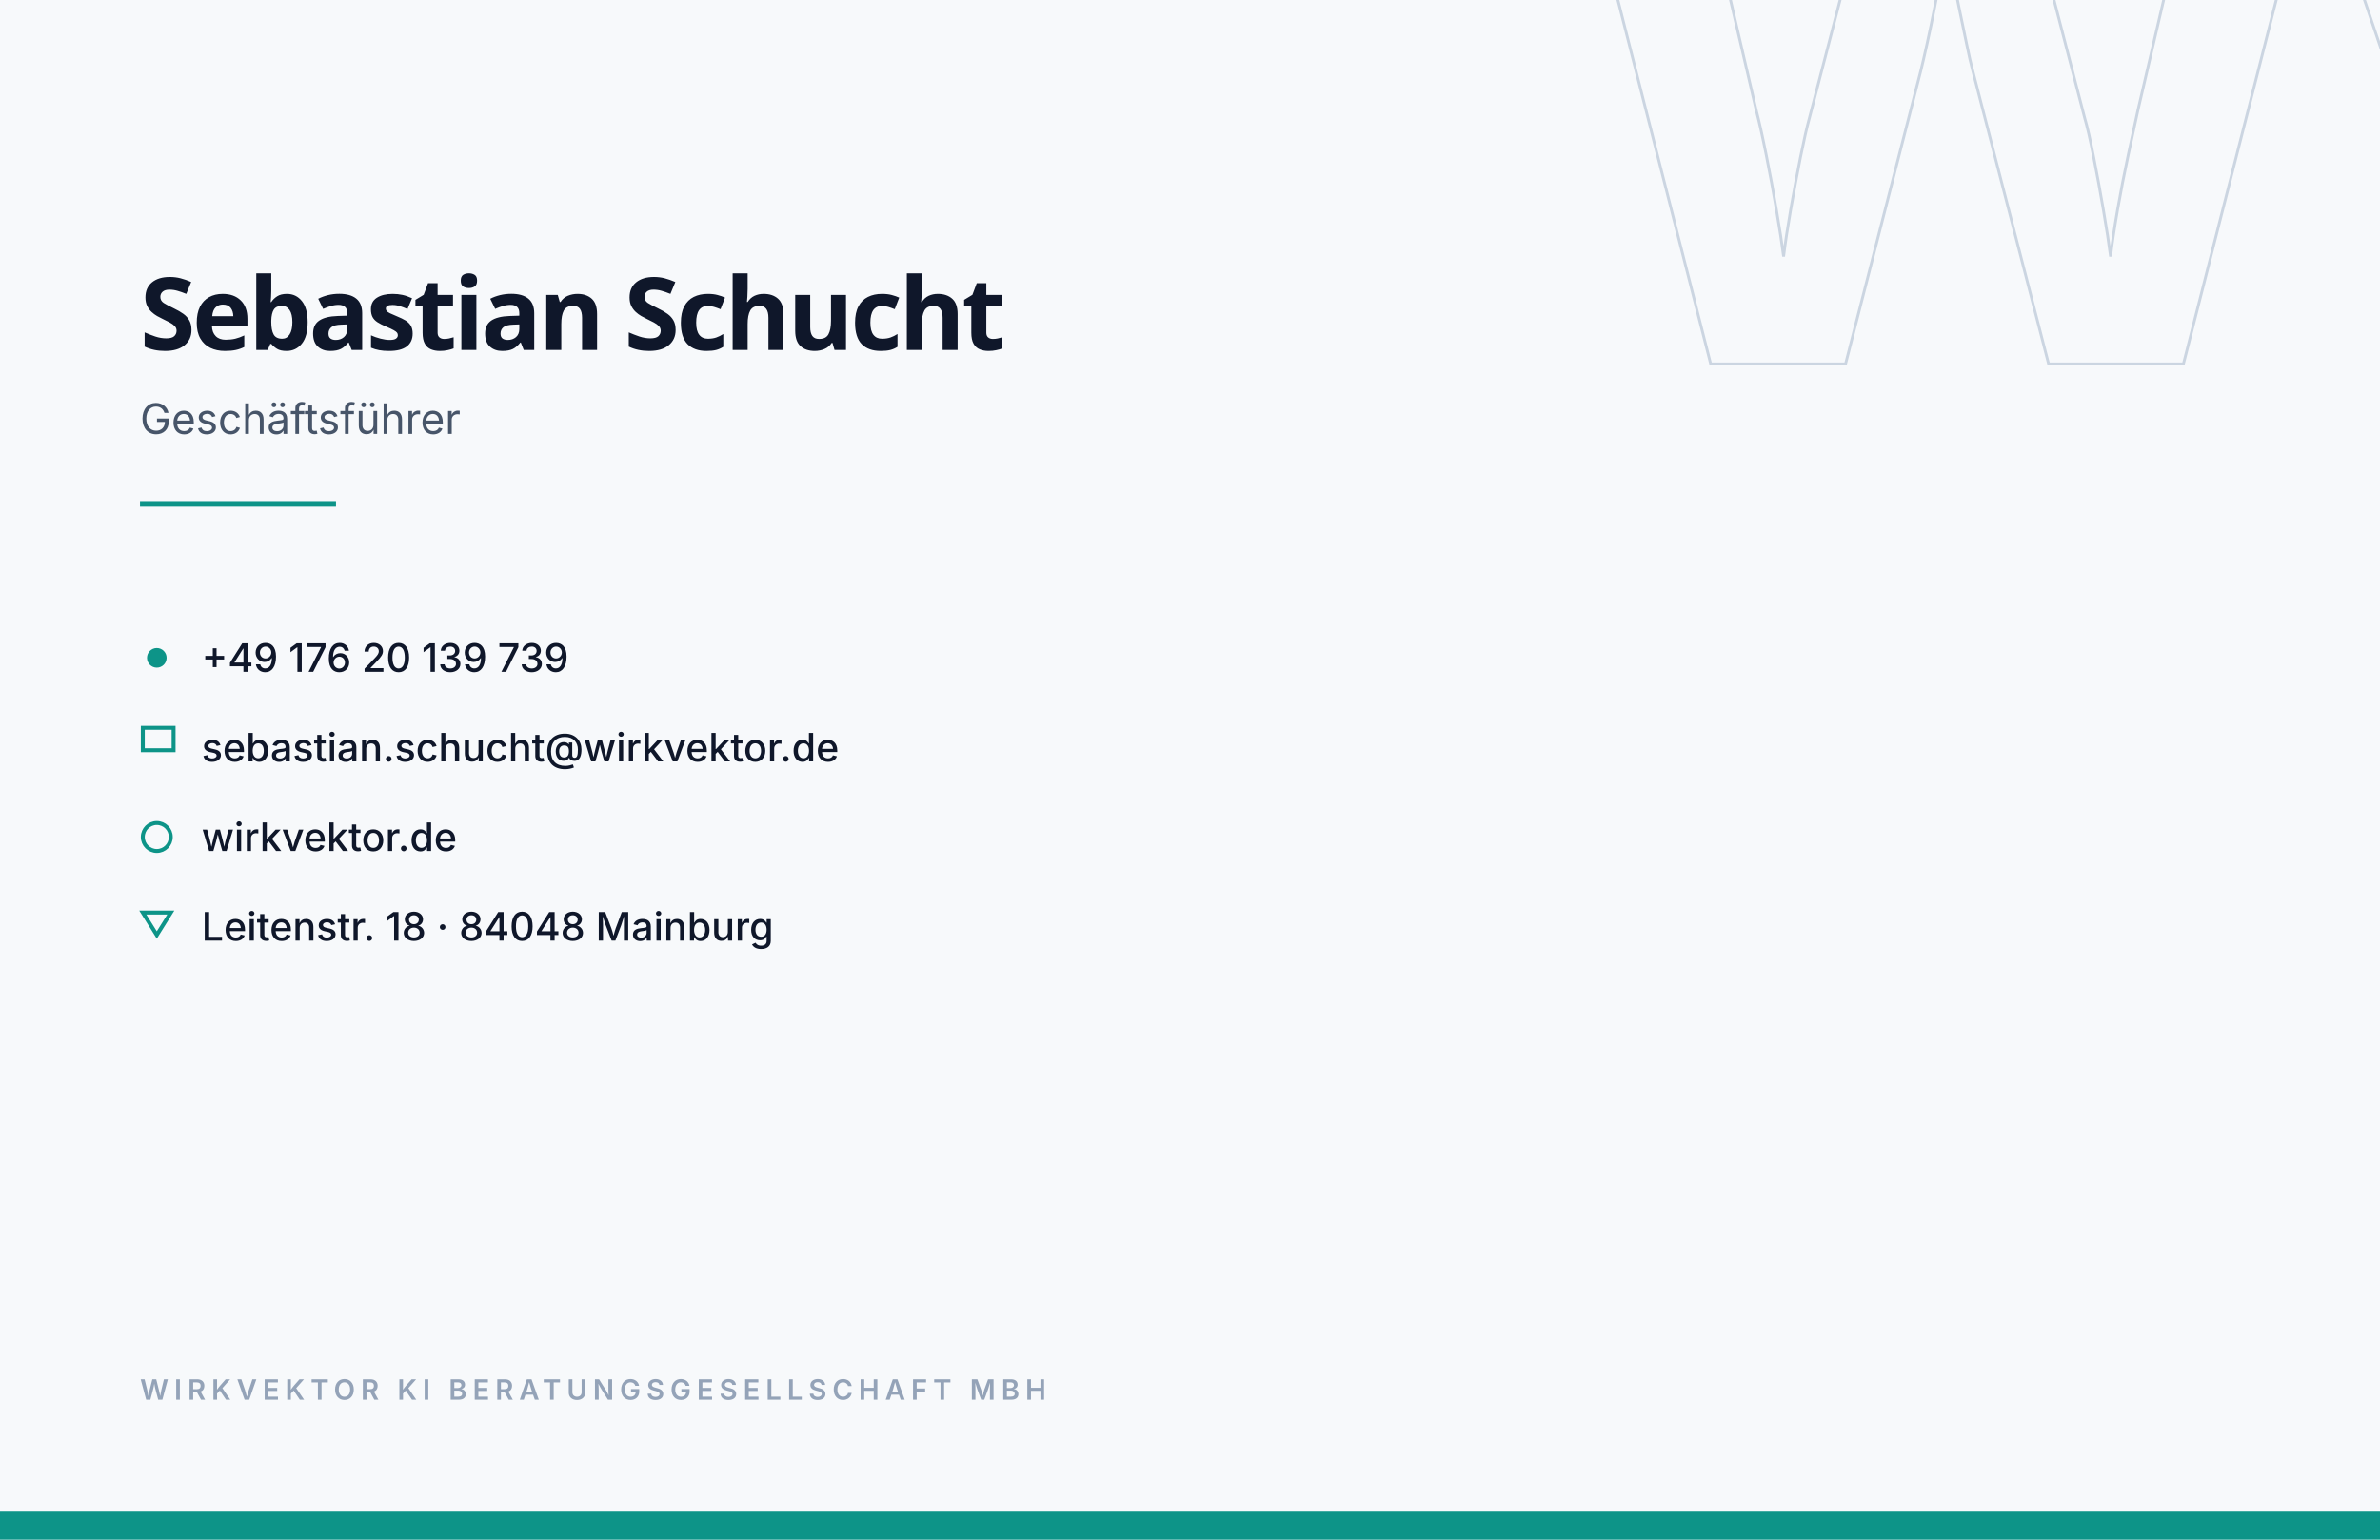
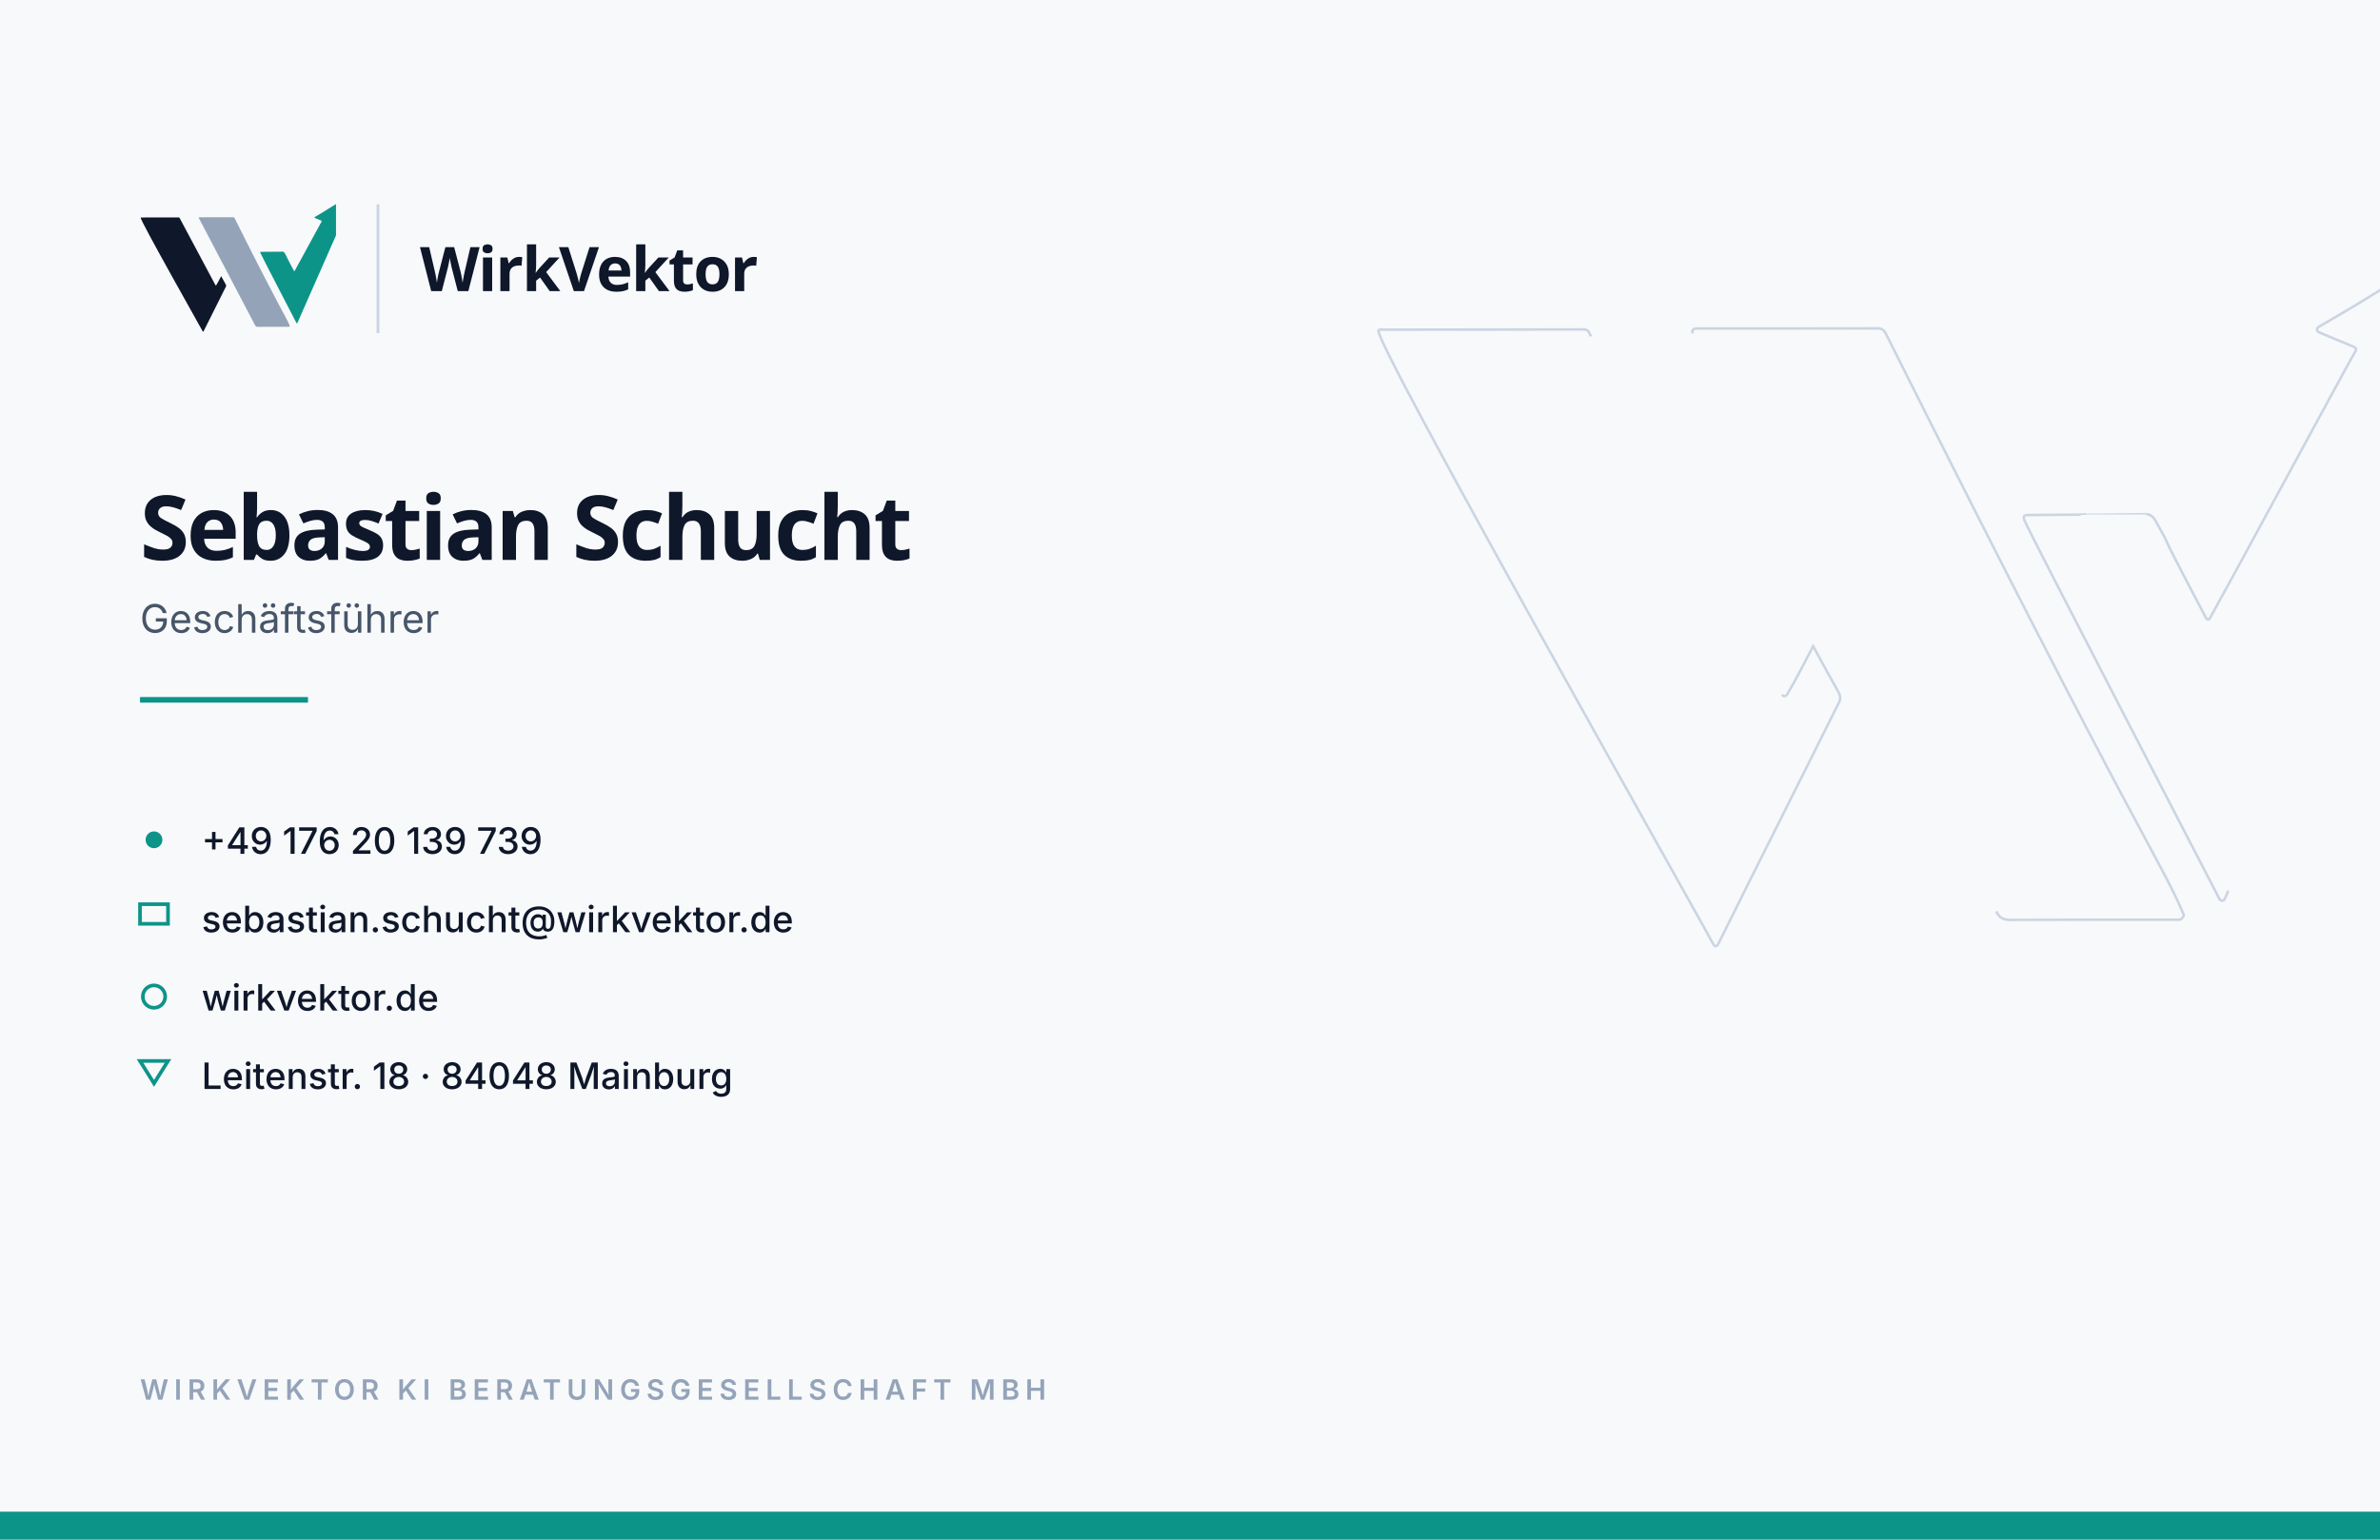
<svg xmlns="http://www.w3.org/2000/svg" viewBox="0 0 850 550" width="85mm" height="55mm" role="img" aria-label="WirkVektor Visitenkarte 02 Rückseite">
+   <defs>
+     <symbol id="logo-02r" viewBox="50 180 1264 970">
+       <path fill="#94A3B8" d="m 429.869,411.105 c -1.617,-3.283 -0.233,-5.407 3.512,-5.808 1.154,-0.124 2.331,-0.047 3.497,-0.047 71.151,-0.004 142.303,0.055 213.454,-0.136 5.038,-0.014 7.805,2.012 9.801,6.002 305.19,610.161 326.418,624.944 356.065,694.597 0.491,1.18 -1.579,4.046 -3.143,5.26 -1.219,0.946 -3.49,0.706 -5.294,0.707 -66.486,0.031 -132.972,-0.081 -199.457,0.172 -8.134,0.031 -12.86,-3.037 -16.18,-10.165" />
+       <path fill="#0D9488" d="m 1069.315,1077.033 c -1.325,3.189 -2.482,6.456 -3.977,9.562 -1.464,3.042 -5.113,3.069 -6.69,-0.01 -16.175,-31.553 -228.362,-440.116 -232.675,-451.984 -1.825,-5.023 -0.851,-6.415 4.361,-6.449 140.348,-0.92 0.105,-0.55 140.391,-0.999 6.031,-0.019 9.354,3.566 11.765,7.866 26.534,47.328 -9.995,-16.84 59.323,114.263 0.772,1.46 1.409,3.513 3.491,3.757 1.61,-0.064 2.185,-1.876 2.845,-3.056 32.028,-57.245 162.365,-299.35 172.784,-316.925 2.047,-3.453 1.165,-4.859 -2.304,-6.257 -13.726,-5.534 -27.368,-11.28 -41.005,-17.033 -0.915,-0.386 -2.078,-1.77 -2.149,-2.2 -0.519,-3.134 1.499,-3.998 2.966,-4.846 101.577,-59.1 49.432,-31.755 175.986,-106.737 2.022,-1.198 4.437,-1.915 6.334,-0.948 1.2,0.612 2.353,3.344 2.355,5.302 9.658,97.447 9.83,98.55 18.322,193.504 0.189,2.114 -0.343,3.102 -2.423,4.106 -2.08,0.492 -4.32,-1.202 -6.383,-2.228 -19.762,-9.821 -20.341,-9.188 -33.209,-15.479 -4.149,-2.029 -6.25,-1.896 -7.918,2.211" />
+       <path fill="#0F172A" d="m 536.376,842.626 c 1.594,2.952 4.392,2.515 6.417,-0.866 11.328,-18.91 20.536,-37.895 30.65,-56.92 32.244,59.361 21.35,37.822 31.271,57.039 1.256,2.446 1.399,6.543 0.217,8.985 -48.105,96.831 -97.052,193.246 -144.98,290.174 -1.42,2.842 -4.226,2.881 -5.683,0.101 C 435.334,1105.031 49.433,423.343 54.255,407.715 c 0.121,-1.404 3.421,-1.082 5.311,-1.084 79.82,-0.069 159.64,-0.025 239.459,-0.295 6.461,-0.022 7.126,4.878 8.988,8.315" />
+     </symbol>
+     <symbol id="logo-02r-outline" viewBox="50 180 1264 970">
+       <g fill="none" stroke="#CBD5E1" stroke-width="3">
+         <path d="m 429.869,411.105 c -1.617,-3.283 -0.233,-5.407 3.512,-5.808 1.154,-0.124 2.331,-0.047 3.497,-0.047 71.151,-0.004 142.303,0.055 213.454,-0.136 5.038,-0.014 7.805,2.012 9.801,6.002 305.19,610.161 326.418,624.944 356.065,694.597 0.491,1.18 -1.579,4.046 -3.143,5.26 -1.219,0.946 -3.49,0.706 -5.294,0.707 -66.486,0.031 -132.972,-0.081 -199.457,0.172 -8.134,0.031 -12.86,-3.037 -16.18,-10.165" />
+         <path d="m 1069.315,1077.033 c -1.325,3.189 -2.482,6.456 -3.977,9.562 -1.464,3.042 -5.113,3.069 -6.69,-0.01 -16.175,-31.553 -228.362,-440.116 -232.675,-451.984 -1.825,-5.023 -0.851,-6.415 4.361,-6.449 140.348,-0.92 0.105,-0.55 140.391,-0.999 6.031,-0.019 9.354,3.566 11.765,7.866 26.534,47.328 -9.995,-16.84 59.323,114.263 0.772,1.46 1.409,3.513 3.491,3.757 1.61,-0.064 2.185,-1.876 2.845,-3.056 32.028,-57.245 162.365,-299.35 172.784,-316.925 2.047,-3.453 1.165,-4.859 -2.304,-6.257 -13.726,-5.534 -27.368,-11.28 -41.005,-17.033 -0.915,-0.386 -2.078,-1.77 -2.149,-2.2 -0.519,-3.134 1.499,-3.998 2.966,-4.846 101.577,-59.1 49.432,-31.755 175.986,-106.737 2.022,-1.198 4.437,-1.915 6.334,-0.948 1.2,0.612 2.353,3.344 2.355,5.302 9.658,97.447 9.83,98.55 18.322,193.504 0.189,2.114 -0.343,3.102 -2.423,4.106 -2.08,0.492 -4.32,-1.202 -6.383,-2.228 -19.762,-9.821 -20.341,-9.188 -33.209,-15.479 -4.149,-2.029 -6.25,-1.896 -7.918,2.211" />
+         <path d="m 536.376,842.626 c 1.594,2.952 4.392,2.515 6.417,-0.866 11.328,-18.91 20.536,-37.895 30.65,-56.92 32.244,59.361 21.35,37.822 31.271,57.039 1.256,2.446 1.399,6.543 0.217,8.985 -48.105,96.831 -97.052,193.246 -144.98,290.174 -1.42,2.842 -4.226,2.881 -5.683,0.101 C 435.334,1105.031 49.433,423.343 54.255,407.715 c 0.121,-1.404 3.421,-1.082 5.311,-1.084 79.82,-0.069 159.64,-0.025 239.459,-0.295 6.461,-0.022 7.126,4.878 8.988,8.315" />
+       </g>
+     </symbol>
+   </defs>
  <rect width="850" height="550" fill="#F7F9FB" />
  <rect x="0" y="540" width="850" height="10" fill="#0D9488" />
-   <g transform="translate(560 130)">
-     <text font-family="Hanken Grotesk, system-ui, sans-serif" font-weight="700" font-size="280" fill="none" stroke="#CBD5E1" stroke-width="1" letter-spacing="-10">WV</text>
-   </g>
-   <text x="50" y="125" font-family="Hanken Grotesk, system-ui, sans-serif" font-weight="700" font-size="36" fill="#0F172A" letter-spacing="-1.2">Sebastian Schucht</text>
-   <text x="50" y="155" font-family="Inter, system-ui, sans-serif" font-weight="400" font-size="15" fill="#475569">Geschäftsführer</text>
-   <line x1="50" y1="180" x2="120" y2="180" stroke="#0D9488" stroke-width="2" />
-   <g transform="translate(50 240)" font-family="Inter, system-ui, sans-serif">
+   <use href="#logo-02r-outline" x="490" y="50" width="380" height="290" />
+   <use href="#logo-02r" x="50" y="65" width="70" height="54" />
+   <line x1="135" y1="73" x2="135" y2="119" stroke="#CBD5E1" stroke-width="1" />
+   <text x="150" y="104" font-family="Hanken Grotesk, system-ui, sans-serif" font-weight="600" font-size="22" fill="#0F172A" letter-spacing="-0.5">WirkVektor</text>
+   <text x="50" y="200" font-family="Hanken Grotesk, system-ui, sans-serif" font-weight="700" font-size="32" fill="#0F172A" letter-spacing="-1">Sebastian Schucht</text>
+   <text x="50" y="226" font-family="Inter, system-ui, sans-serif" font-weight="400" font-size="14" fill="#475569">Geschäftsführer</text>
+   <line x1="50" y1="250" x2="110" y2="250" stroke="#0D9488" stroke-width="2" />
+   <g transform="translate(50 305)" font-family="Inter, system-ui, sans-serif">
    <g>
-       <circle cx="6" cy="-5" r="3.5" fill="#0D9488" />
-       <text x="22" font-weight="500" font-size="14" fill="#0F172A">+49 176 20 139 739</text>
+       <circle cx="5" cy="-5" r="3" fill="#0D9488" />
+       <text x="22" font-weight="500" font-size="13" fill="#0F172A">+49 176 20 139 739</text>
    </g>
-     <g transform="translate(0 32)">
-       <rect x="1" y="-12" width="11" height="8" fill="none" stroke="#0D9488" stroke-width="1.4" />
-       <text x="22" font-weight="500" font-size="14" fill="#0F172A">sebastian.schucht@wirkvektor.de</text>
+     <g transform="translate(0 28)">
+       <rect x="0" y="-10" width="10" height="7" fill="none" stroke="#0D9488" stroke-width="1.3" />
+       <text x="22" font-weight="500" font-size="13" fill="#0F172A">sebastian.schucht@wirkvektor.de</text>
    </g>
-     <g transform="translate(0 64)">
-       <circle cx="6" cy="-5" r="5" fill="none" stroke="#0D9488" stroke-width="1.4" />
-       <text x="22" font-weight="500" font-size="14" fill="#0F172A">wirkvektor.de</text>
+     <g transform="translate(0 56)">
+       <circle cx="5" cy="-5" r="4" fill="none" stroke="#0D9488" stroke-width="1.3" />
+       <text x="22" font-weight="500" font-size="13" fill="#0F172A">wirkvektor.de</text>
    </g>
-     <g transform="translate(0 96)">
-       <path d="M 1 -10 L 6 -2 L 11 -10 Z" fill="none" stroke="#0D9488" stroke-width="1.4" />
-       <text x="22" font-weight="500" font-size="14" fill="#0F172A">Leitenstr. 18 · 84048 Mainburg</text>
+     <g transform="translate(0 84)">
+       <path d="M 0 -10 L 5 -2 L 10 -10 Z" fill="none" stroke="#0D9488" stroke-width="1.3" />
+       <text x="22" font-weight="500" font-size="13" fill="#0F172A">Leitenstr. 18 · 84048 Mainburg</text>
    </g>
  </g>
  <text x="50" y="500" font-family="Inter, system-ui, sans-serif" font-weight="600" font-size="10" letter-spacing="2" fill="#94A3B8">
    WIRKVEKTOR KI BERATUNGSGESELLSCHAFT MBH
  </text>
</svg>
